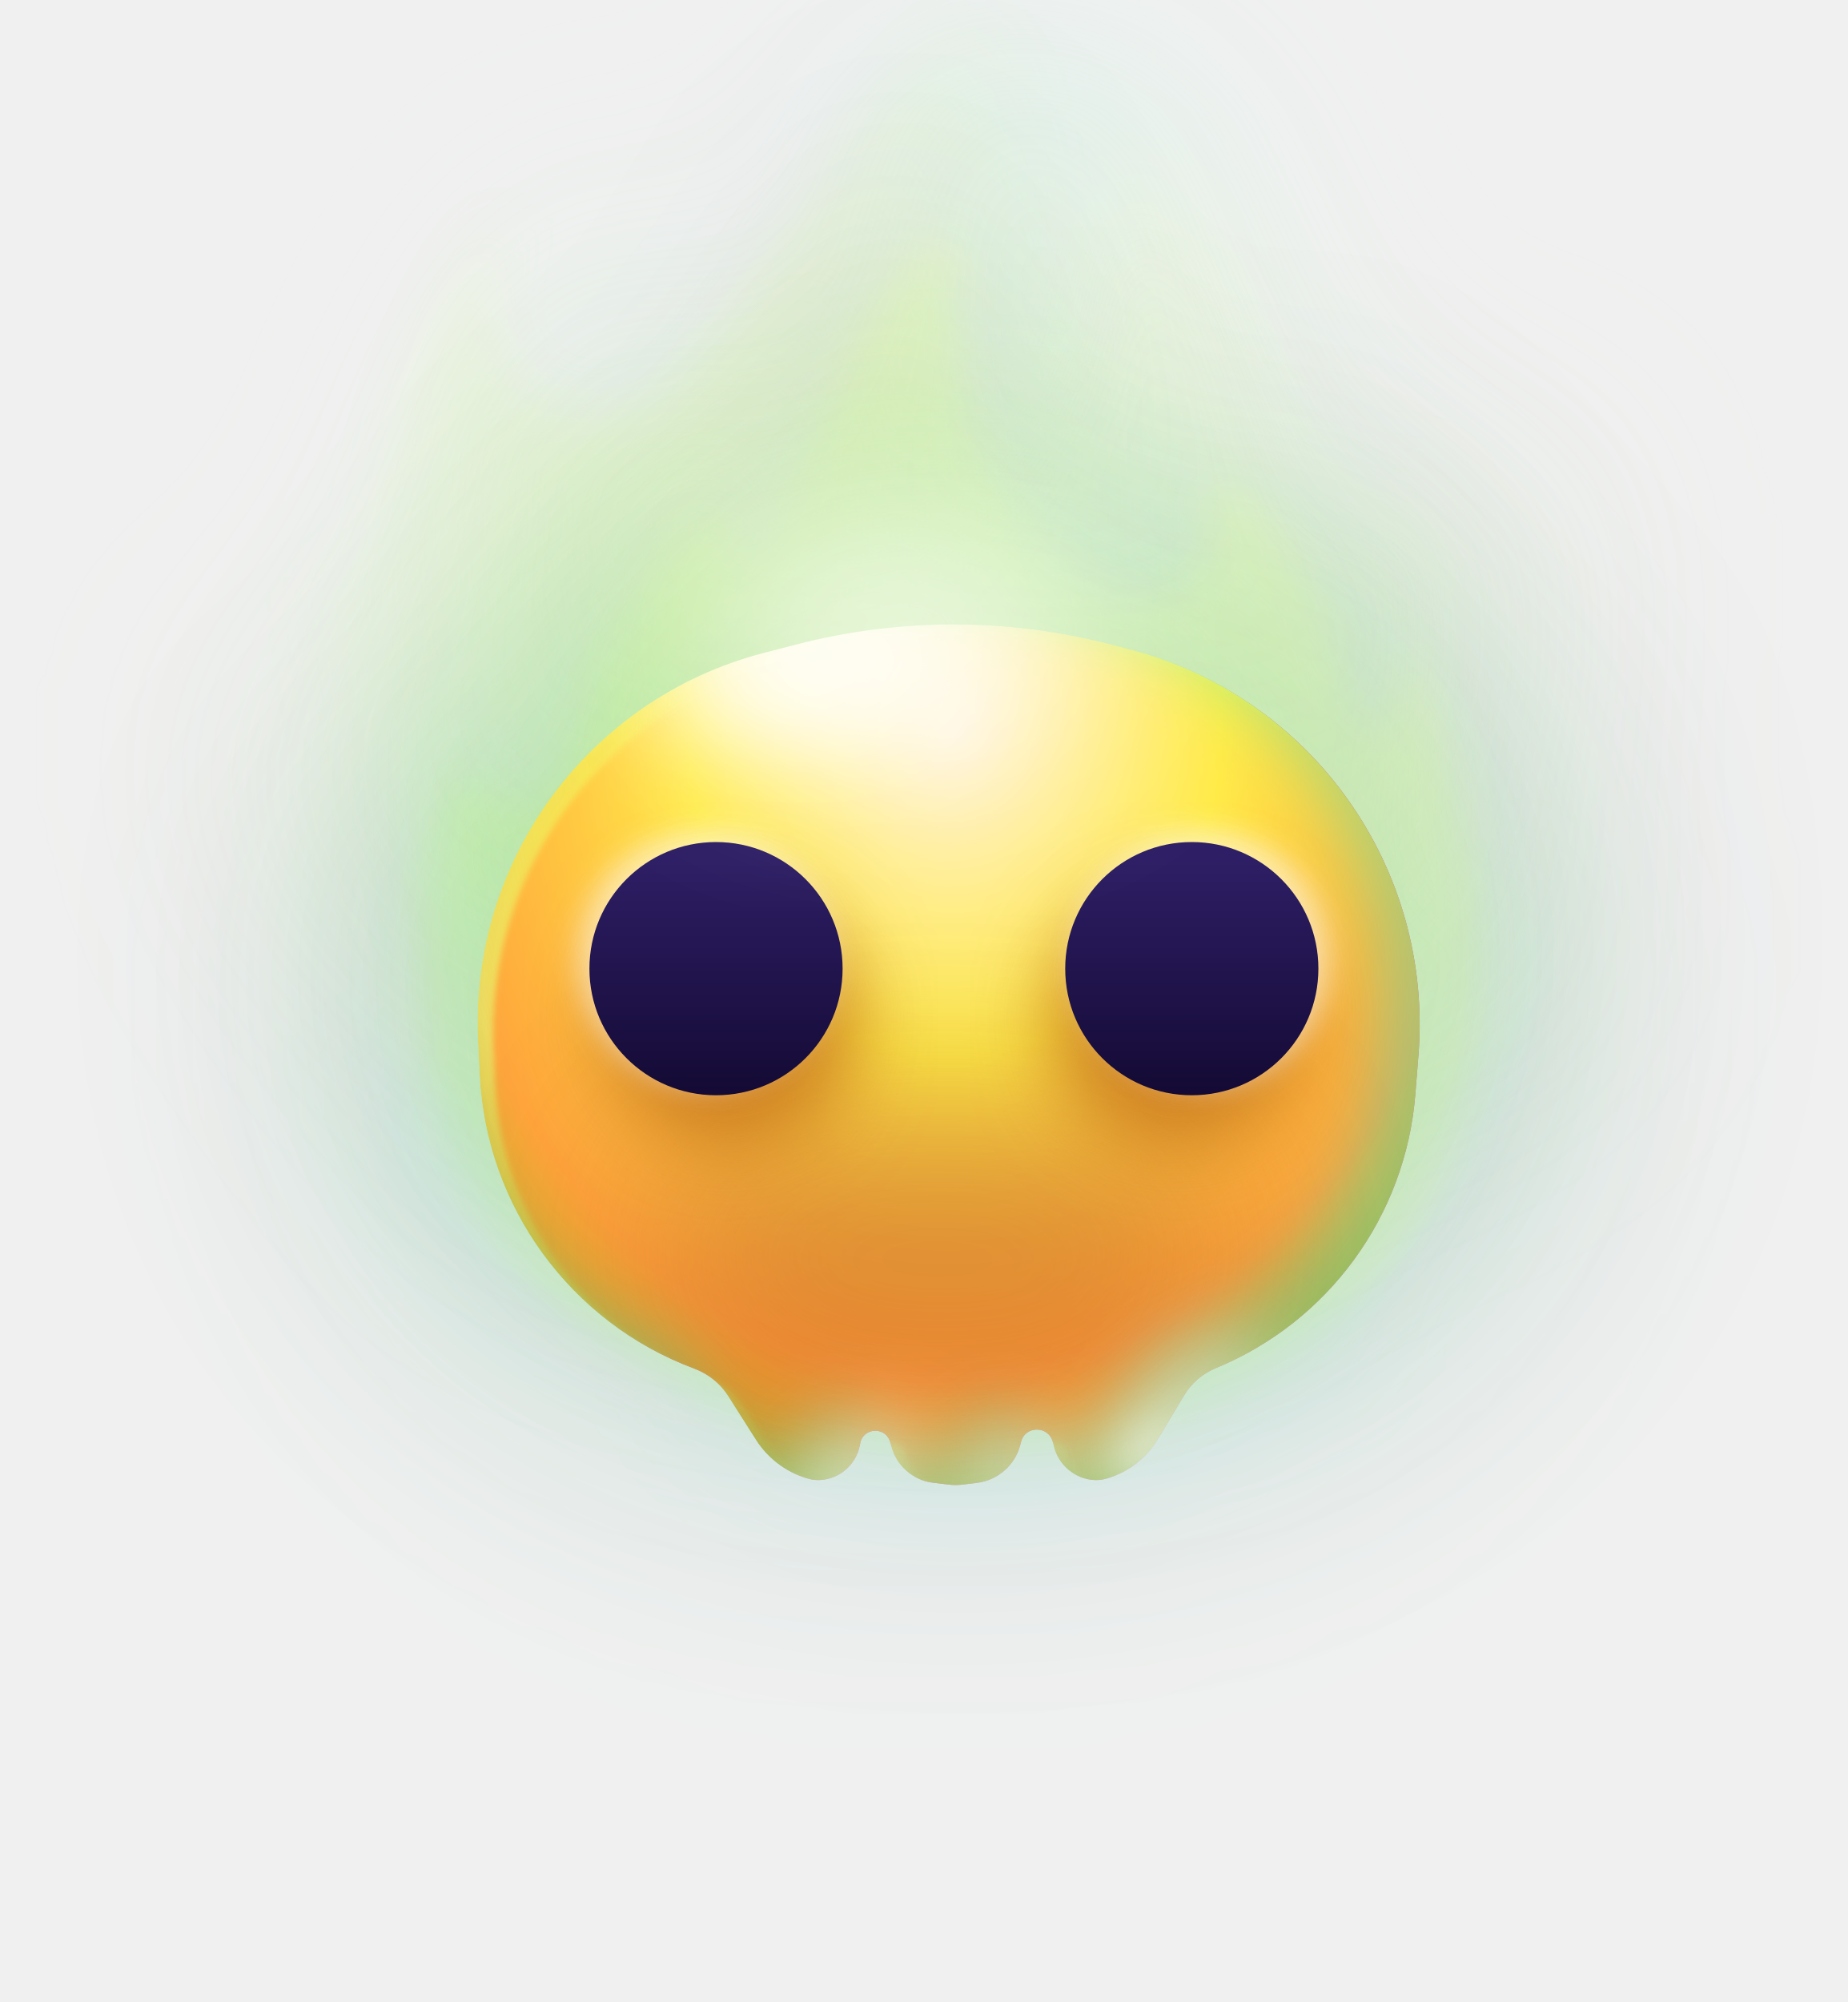
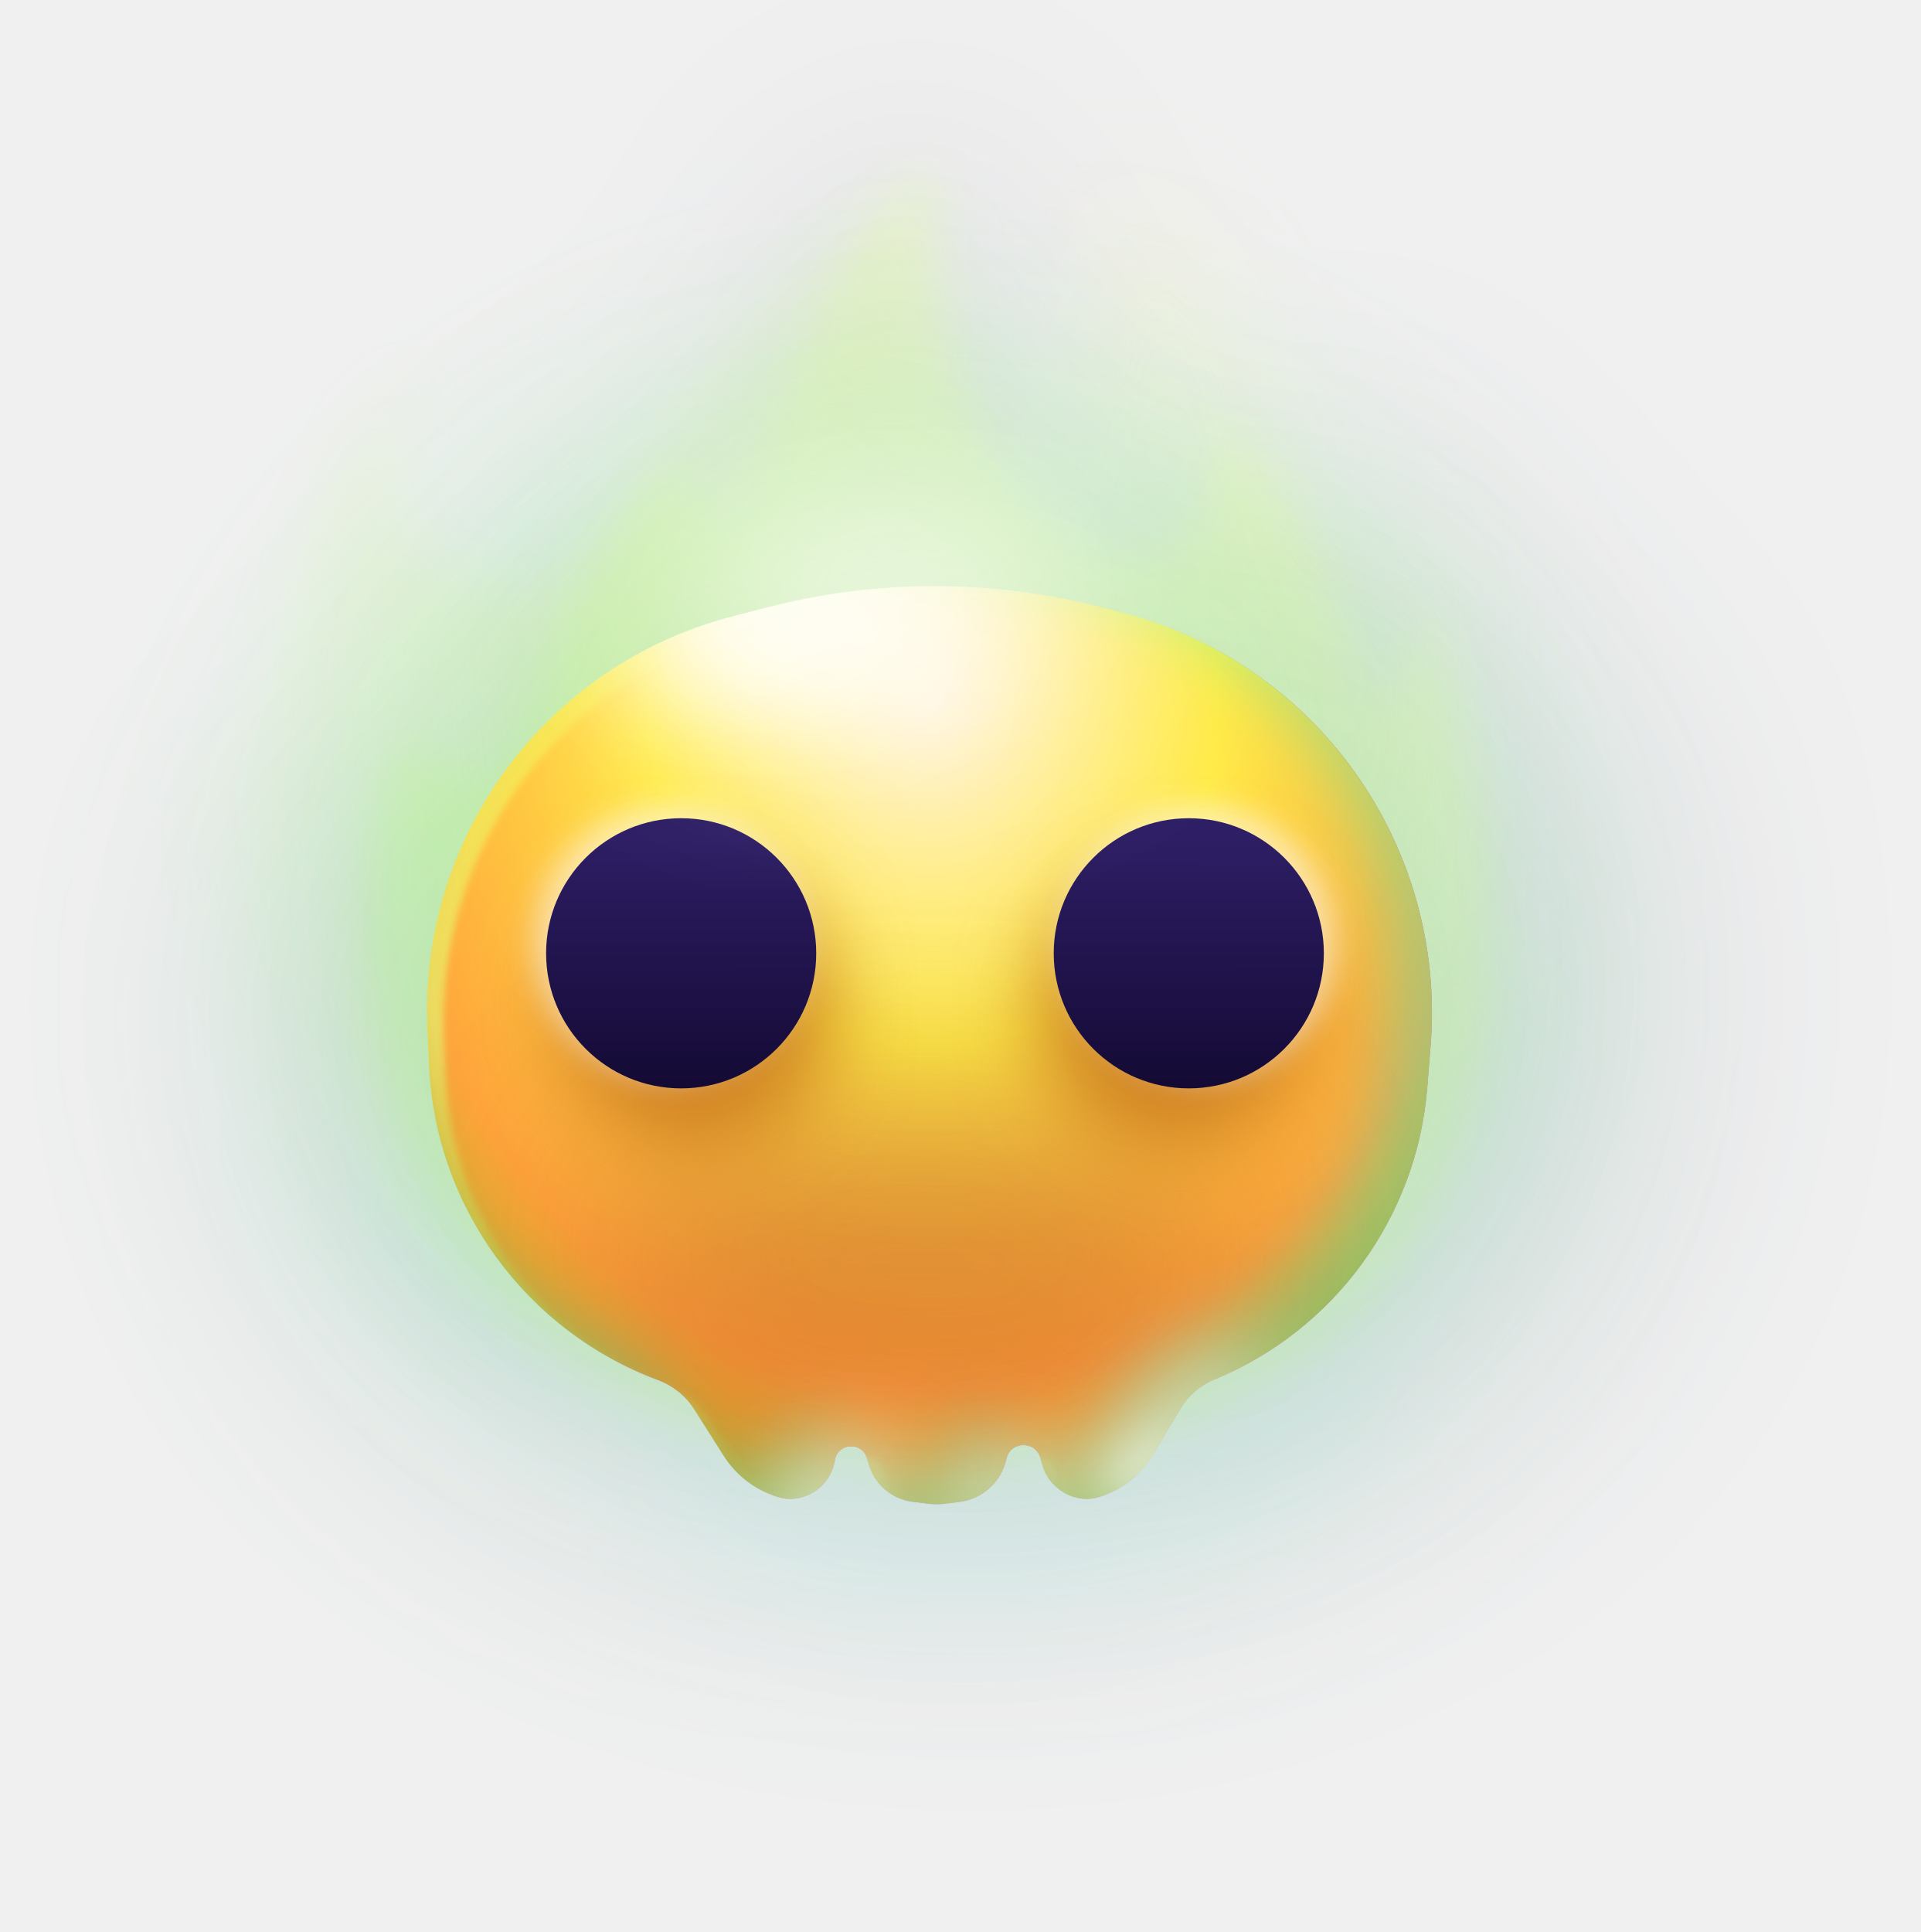
- <svg xmlns="http://www.w3.org/2000/svg" viewBox="0 0 1200 1300" fill="none">
+ <svg xmlns="http://www.w3.org/2000/svg" width="874" height="879" viewBox="0 0 874 879" fill="none">
  <g filter="url(#filter0_f_1_2)">
-     <ellipse cx="613.149" cy="685.787" rx="390.809" ry="379.688" fill="url(#paint0_linear_1_2)" />
+     <ellipse cx="420.673" cy="476.178" rx="292.135" ry="283.822" fill="url(#paint0_linear_1_2)" />
  </g>
  <g opacity="0.4" filter="url(#filter1_f_1_2)">
-     <ellipse cx="613.149" cy="685.787" rx="358.241" ry="347.915" fill="url(#paint1_linear_1_2)" />
-   </g>
-   <g opacity="0.3" filter="url(#filter2_f_1_2)">
-     <path d="M584.156 -103.773C610.369 222.298 472.553 445.107 442.766 132.142C242.993 235.802 303.292 545.083 151.645 424.541C179.308 675.567 365.754 763.901 262.434 745.068C440.427 910.974 716.104 920.839 830.695 789.011C808.457 789.011 806.274 787.666 806.274 763.901C984.055 730.608 1070.15 613.095 1068.27 532.947C1058.56 555.381 1047.93 593.622 1000.2 599.788C940.533 607.494 1055.58 341.311 979.471 286.337C830.695 439.149 830.695 45.163 584.156 -103.773Z" fill="url(#paint2_linear_1_2)" />
+     <ellipse cx="420.673" cy="476.178" rx="267.79" ry="260.071" fill="url(#paint1_linear_1_2)" />
+   </g>
+   <g filter="url(#filter2_f_1_2)">
+     <path d="M500.254 79C595.675 109.579 597.753 357.994 652.035 227.457C688.905 334.666 617.646 501.117 713.519 416.369C696.031 592.854 578.157 654.958 643.477 641.717C530.948 758.359 356.662 765.295 284.215 672.612C298.275 672.612 299.655 671.666 299.655 654.958C187.26 631.552 132.831 548.933 134.019 492.584C140.158 508.357 146.874 535.243 177.052 539.577C214.775 544.995 142.039 357.853 190.157 319.204C237.028 497.649 209.712 262.474 321.648 199.74C345.4 357.979 522.635 219.916 500.254 79Z" fill="url(#paint2_linear_1_2)" />
  </g>
  <g filter="url(#filter3_f_1_2)">
-     <path d="M712.303 105.135C839.954 146.042 842.735 478.364 915.351 303.736C964.674 447.157 869.347 669.829 997.603 556.456C974.207 792.552 816.52 875.633 903.903 857.92C753.365 1013.96 520.21 1023.24 423.294 899.249C442.102 899.249 443.948 897.984 443.948 875.633C293.59 844.32 220.777 733.796 222.366 658.414C230.578 679.515 239.563 715.481 279.934 721.28C330.398 728.528 233.095 478.176 297.466 426.472C360.168 665.19 323.626 350.581 473.37 266.657C505.145 478.344 742.244 293.647 712.303 105.135Z" fill="url(#paint3_linear_1_2)" />
-   </g>
-   <g filter="url(#filter4_f_1_2)">
-     <path d="M816.353 136.594C841.349 334.073 646.673 260.803 676.695 -39.035C556.676 49.929 491.948 200.365 431.645 258.837C395.174 294.202 280.431 265.191 333.149 136.594C208.229 264.573 276.893 441.283 167.929 341.447C111.532 1111.15 1280.06 1164.43 965.798 277.327C912.527 487.543 943.573 210.497 816.353 136.594Z" fill="url(#paint4_radial_1_2)" />
-   </g>
-   <g opacity="0.1" filter="url(#filter5_f_1_2)">
-     <path d="M622.781 85.277C506.74 117.018 491.183 424.25 425.172 288.749C291.507 401.516 336.445 562.431 219.854 474.461C-18.172 1130.51 1323.12 1165.65 986.861 383.984C929.861 569.214 963.08 325.098 826.955 259.978C853.701 433.985 590.658 349.477 622.781 85.277Z" fill="url(#paint5_linear_1_2)" />
-   </g>
-   <g filter="url(#filter6_f_1_2)">
-     <path d="M621.49 152.397C527.582 180.741 514.993 455.08 461.573 334.086C353.404 434.78 389.771 578.467 295.418 499.915C102.794 1085.73 1188.24 1117.11 916.123 419.125C869.996 584.524 896.879 366.543 786.719 308.395C808.363 463.773 595.494 388.312 621.49 152.397Z" fill="url(#paint6_linear_1_2)" />
-   </g>
-   <mask id="mask0_1_2" style="mask-type:alpha" maskUnits="userSpaceOnUse" x="310" y="405" width="613" height="560">
-     <path d="M722.29 418.597C654.885 401.081 584.122 401.081 516.716 418.597L495.754 424.045C382.245 453.542 304.927 558.533 310.441 675.683L311.481 697.769C315.522 783.612 370.412 858.755 450.959 888.713C459.965 892.063 467.628 898.269 472.775 906.384L490.893 934.948C498.448 946.86 510.025 955.668 523.52 959.773L524.554 960.088C527.062 960.85 529.681 961.182 532.299 961.068C545.088 960.512 555.842 951.292 558.344 938.738L558.674 937.085C560.752 926.661 575.516 926.277 578.132 936.579L578.772 939.1C581.991 951.773 592.661 961.17 605.639 962.763L615.834 964.014C618.983 964.4 622.168 964.4 625.317 964.014L634.477 962.89C648.079 961.221 659.262 951.372 662.636 938.089L663.09 936.299C665.833 925.501 681.23 925.663 683.745 936.517L684.317 938.986C687.211 951.477 698.079 960.507 710.889 961.063C713.579 961.18 716.269 960.84 718.846 960.056L719.623 959.819C733.183 955.695 744.723 946.674 751.999 934.511L768.955 906.17C773.73 898.189 780.957 891.964 789.558 888.424C862.769 858.294 912.858 789.605 919.165 710.688L921.194 685.303C930.93 563.479 851.791 452.251 733.508 421.513L722.29 418.597Z" fill="#FFF0D3" />
+     <path d="M550.188 166.285C568.872 313.904 423.349 259.134 445.791 35C356.075 101.502 307.69 213.955 262.613 257.664C235.35 284.099 149.578 262.414 188.986 166.285C95.606 261.951 146.933 394.045 65.481 319.416C23.324 894.779 896.812 934.611 661.899 271.485C622.079 428.625 645.286 221.529 550.188 166.285Z" fill="url(#paint3_radial_1_2)" />
+   </g>
+   <g opacity="0.1" filter="url(#filter4_f_1_2)">
+     <path d="M441.492 56C354.75 79.727 343.121 309.387 293.776 208.098C193.86 292.394 227.452 412.679 140.299 346.92C-37.629 837.329 965.004 863.595 713.647 279.288C671.039 417.75 695.87 235.27 594.115 186.592C614.108 316.665 417.48 253.493 441.492 56Z" fill="url(#paint4_linear_1_2)" />
+   </g>
+   <g filter="url(#filter5_f_1_2)">
+     <path d="M426.908 77.462C356.711 98.649 347.3 303.721 307.368 213.276C226.51 288.547 253.694 395.955 183.165 337.236C39.176 775.141 850.563 798.595 647.151 276.844C612.67 400.483 632.765 237.538 550.419 194.072C566.598 310.219 407.475 253.811 426.908 77.462Z" fill="url(#paint5_linear_1_2)" />
+   </g>
+   <mask id="mask0_1_2" style="mask-type:alpha" maskUnits="userSpaceOnUse" x="194" y="266" width="458" height="419">
+     <path d="M502.258 276.45C451.871 263.356 398.975 263.356 348.589 276.45L332.919 280.522C248.069 302.572 190.273 381.054 194.395 468.625L195.172 485.134C198.193 549.303 239.224 605.474 299.434 627.868C306.166 630.372 311.894 635.011 315.742 641.077L329.285 662.429C334.933 671.333 343.586 677.917 353.674 680.986L354.447 681.221C356.322 681.791 358.279 682.039 360.237 681.954C369.796 681.539 377.835 674.647 379.706 665.262L379.952 664.026C381.505 656.235 392.542 655.948 394.498 663.648L394.976 665.533C397.382 675.006 405.358 682.031 415.06 683.221L422.68 684.156C425.034 684.445 427.415 684.445 429.769 684.156L436.616 683.316C446.784 682.068 455.143 674.706 457.665 664.777L458.005 663.439C460.055 655.367 471.565 655.488 473.444 663.602L473.872 665.448C476.036 674.785 484.159 681.535 493.735 681.951C495.746 682.038 497.757 681.783 499.683 681.198L500.264 681.021C510.4 677.937 519.027 671.194 524.466 662.103L537.14 640.917C540.71 634.951 546.112 630.298 552.542 627.652C607.268 605.13 644.71 553.783 649.425 494.792L650.941 475.816C658.219 384.751 599.062 301.606 510.643 278.629L502.258 276.45Z" fill="#FFF0D3" />
  </mask>
  <g mask="url(#mask0_1_2)">
-     <g filter="url(#filter7_di_1_2)">
-       <path d="M722.29 418.597C654.885 401.081 584.122 401.081 516.716 418.597L495.754 424.045C382.245 453.542 304.927 558.533 310.441 675.683L311.481 697.769C315.522 783.612 370.412 858.755 450.959 888.713C459.965 892.063 467.628 898.269 472.775 906.384L490.893 934.948C498.448 946.86 510.025 955.668 523.52 959.773L524.554 960.088C527.062 960.85 529.681 961.182 532.299 961.068C545.088 960.512 555.842 951.292 558.344 938.738L558.674 937.085C560.752 926.661 575.516 926.277 578.132 936.579L578.772 939.1C581.991 951.773 592.661 961.17 605.639 962.763L615.834 964.014C618.983 964.4 622.168 964.4 625.317 964.014L634.477 962.89C648.079 961.221 659.262 951.372 662.636 938.089L663.09 936.299C665.833 925.501 681.23 925.663 683.745 936.517L684.317 938.986C687.211 951.477 698.079 960.507 710.889 961.063C713.579 961.18 716.269 960.84 718.846 960.056L719.623 959.819C733.183 955.695 744.723 946.674 751.999 934.511L768.955 906.17C773.73 898.189 780.957 891.964 789.558 888.424C862.769 858.294 912.858 789.605 919.165 710.688L921.194 685.303C930.93 563.479 851.791 452.251 733.508 421.513L722.29 418.597Z" fill="url(#paint7_radial_1_2)" />
+     <g filter="url(#filter6_di_1_2)">
+       <path d="M502.258 276.45C451.871 263.356 398.975 263.356 348.589 276.45L332.919 280.522C248.069 302.572 190.273 381.054 194.395 468.625L195.172 485.134C198.193 549.303 239.224 605.474 299.434 627.868C306.166 630.372 311.894 635.011 315.742 641.077L329.285 662.429C334.933 671.333 343.586 677.917 353.674 680.986L354.447 681.221C356.322 681.791 358.279 682.039 360.237 681.954C369.796 681.539 377.835 674.647 379.706 665.262L379.952 664.026C381.505 656.235 392.542 655.948 394.498 663.648L394.976 665.533C397.382 675.006 405.358 682.031 415.06 683.221L422.68 684.156C425.034 684.445 427.415 684.445 429.769 684.156L436.616 683.316C446.784 682.068 455.143 674.706 457.665 664.777L458.005 663.439C460.055 655.367 471.565 655.488 473.444 663.602L473.872 665.448C476.036 674.785 484.159 681.535 493.735 681.951C495.746 682.038 497.757 681.783 499.683 681.198L500.264 681.021C510.4 677.937 519.027 671.194 524.466 662.103L537.14 640.917C540.71 634.951 546.112 630.298 552.542 627.652C607.268 605.13 644.71 553.783 649.425 494.792L650.941 475.816C658.219 384.751 599.062 301.606 510.643 278.629L502.258 276.45Z" fill="url(#paint6_radial_1_2)" />
+     </g>
+     <g filter="url(#filter7_f_1_2)">
+       <ellipse cx="354.171" cy="283.797" rx="80.753" ry="31.47" fill="white" />
    </g>
    <g filter="url(#filter8_f_1_2)">
-       <ellipse cx="524.184" cy="428.426" rx="108.028" ry="42.099" fill="white" />
-     </g>
-     <g filter="url(#filter9_f_1_2)">
-       <ellipse cx="524.184" cy="428.426" rx="69.106" ry="27.007" fill="white" />
-     </g>
-     <g opacity="0.4" filter="url(#filter10_f_1_2)">
-       <path d="M416.75 811.142C413.736 770.735 442.652 734.945 482.79 729.402L580.391 715.921C599.227 713.32 618.332 713.32 637.168 715.921L734.383 729.348C774.693 734.916 803.676 770.94 800.483 811.508C795.374 876.408 741.218 926.468 676.117 926.468H540.997C475.781 926.468 421.6 876.177 416.75 811.142Z" fill="url(#paint8_linear_1_2)" />
+       <ellipse cx="354.171" cy="283.797" rx="51.658" ry="20.188" fill="white" />
+     </g>
+     <g opacity="0.4" filter="url(#filter9_f_1_2)">
+       <path d="M273.862 569.882C271.61 539.677 293.224 512.924 323.228 508.78L396.187 498.704C410.267 496.759 424.547 496.759 438.628 498.704L511.297 508.74C541.43 512.902 563.095 539.831 560.708 570.156C556.889 618.67 516.407 656.09 467.743 656.09H366.739C317.989 656.09 277.488 618.497 273.862 569.882Z" fill="url(#paint7_linear_1_2)" />
+     </g>
+     <g filter="url(#filter10_dd_1_2)">
+       <circle cx="309.935" cy="433.723" r="61.455" fill="url(#paint8_linear_1_2)" />
    </g>
    <g filter="url(#filter11_dd_1_2)">
-       <circle cx="465.006" cy="628.993" r="82.213" fill="url(#paint9_linear_1_2)" />
-     </g>
-     <g filter="url(#filter12_dd_1_2)">
-       <circle cx="773.999" cy="628.993" r="82.213" fill="url(#paint10_linear_1_2)" />
+       <circle cx="540.911" cy="433.724" r="61.455" fill="url(#paint9_linear_1_2)" />
+     </g>
+     <g filter="url(#filter12_f_1_2)">
+       <ellipse rx="55.148" ry="12.597" transform="matrix(0.771824 -0.635836 0.664722 0.747091 531.582 653.234)" fill="white" />
    </g>
    <g filter="url(#filter13_f_1_2)">
-       <ellipse rx="73.775" ry="16.852" transform="matrix(0.771824 -0.635836 0.664722 0.747091 761.518 922.647)" fill="white" />
+       <ellipse rx="18.814" ry="6.674" transform="matrix(0.771824 -0.635836 0.664722 0.747091 520.617 669.521)" fill="white" />
    </g>
    <g filter="url(#filter14_f_1_2)">
-       <ellipse rx="25.169" ry="8.928" transform="matrix(0.771824 -0.635836 0.664722 0.747091 746.851 944.436)" fill="white" />
+       <ellipse cx="452.958" cy="680.904" rx="27.677" ry="14.194" transform="rotate(-40.5683 452.958 680.904)" fill="white" />
    </g>
    <g filter="url(#filter15_f_1_2)">
-       <ellipse cx="656.338" cy="959.663" rx="37.025" ry="18.988" transform="rotate(-40.5683 656.338 959.663)" fill="white" />
-     </g>
-     <g filter="url(#filter16_f_1_2)">
-       <ellipse cx="553.127" cy="964.38" rx="53.214" ry="18.988" transform="rotate(-40.5683 553.127 964.38)" fill="white" />
-     </g>
-   </g>
-   <g filter="url(#filter17_f_1_2)">
-     <ellipse cx="587.731" cy="410.156" rx="129.475" ry="72.284" fill="url(#paint11_linear_1_2)" />
+       <ellipse cx="375.806" cy="684.43" rx="39.778" ry="14.194" transform="rotate(-40.5683 375.806 684.43)" fill="white" />
+     </g>
+   </g>
+   <g filter="url(#filter16_f_1_2)">
+     <ellipse cx="401.673" cy="270.14" rx="96.784" ry="54.033" fill="url(#paint10_linear_1_2)" />
  </g>
  <defs>
-     <filter id="filter0_f_1_2" x="63.475" y="147.234" width="1099.35" height="1077.11" filterUnits="userSpaceOnUse" color-interpolation-filters="sRGB">
-       <feFlood flood-opacity="0" result="BackgroundImageFix" />
-       <feBlend mode="normal" in="SourceGraphic" in2="BackgroundImageFix" result="shape" />
-       <feGaussianBlur stdDeviation="79.433" result="effect1_foregroundBlur_1_2" />
-     </filter>
-     <filter id="filter1_f_1_2" x="96.043" y="179.007" width="1034.21" height="1013.56" filterUnits="userSpaceOnUse" color-interpolation-filters="sRGB">
-       <feFlood flood-opacity="0" result="BackgroundImageFix" />
-       <feBlend mode="normal" in="SourceGraphic" in2="BackgroundImageFix" result="shape" />
-       <feGaussianBlur stdDeviation="79.433" result="effect1_foregroundBlur_1_2" />
-     </filter>
-     <filter id="filter2_f_1_2" x="0.724" y="-254.695" width="1218.5" height="1285.22" filterUnits="userSpaceOnUse" color-interpolation-filters="sRGB">
-       <feFlood flood-opacity="0" result="BackgroundImageFix" />
-       <feBlend mode="normal" in="SourceGraphic" in2="BackgroundImageFix" result="shape" />
-       <feGaussianBlur stdDeviation="75.461" result="effect1_foregroundBlur_1_2" />
-     </filter>
-     <filter id="filter3_f_1_2" x="158.794" y="41.589" width="902.355" height="1006.41" filterUnits="userSpaceOnUse" color-interpolation-filters="sRGB">
-       <feFlood flood-opacity="0" result="BackgroundImageFix" />
-       <feBlend mode="normal" in="SourceGraphic" in2="BackgroundImageFix" result="shape" />
-       <feGaussianBlur stdDeviation="31.773" result="effect1_foregroundBlur_1_2" />
-     </filter>
-     <filter id="filter4_f_1_2" x="130.614" y="-74.369" width="924.277" height="1040.4" filterUnits="userSpaceOnUse" color-interpolation-filters="sRGB">
-       <feFlood flood-opacity="0" result="BackgroundImageFix" />
-       <feBlend mode="normal" in="SourceGraphic" in2="BackgroundImageFix" result="shape" />
-       <feGaussianBlur stdDeviation="17.667" result="effect1_foregroundBlur_1_2" />
-     </filter>
-     <filter id="filter5_f_1_2" x="32.496" y="-73.589" width="1167.66" height="1201.02" filterUnits="userSpaceOnUse" color-interpolation-filters="sRGB">
-       <feFlood flood-opacity="0" result="BackgroundImageFix" />
-       <feBlend mode="normal" in="SourceGraphic" in2="BackgroundImageFix" result="shape" />
-       <feGaussianBlur stdDeviation="79.433" result="effect1_foregroundBlur_1_2" />
-     </filter>
-     <filter id="filter6_f_1_2" x="244.559" y="124.596" width="743.413" height="844.328" filterUnits="userSpaceOnUse" color-interpolation-filters="sRGB">
-       <feFlood flood-opacity="0" result="BackgroundImageFix" />
-       <feBlend mode="normal" in="SourceGraphic" in2="BackgroundImageFix" result="shape" />
-       <feGaussianBlur stdDeviation="13.901" result="effect1_foregroundBlur_1_2" />
-     </filter>
-     <filter id="filter7_di_1_2" x="283.951" y="385.326" width="652.349" height="590.098" filterUnits="userSpaceOnUse" color-interpolation-filters="sRGB">
-       <feFlood flood-opacity="0" result="BackgroundImageFix" />
-       <feColorMatrix in="SourceAlpha" type="matrix" values="0 0 0 0 0 0 0 0 0 0 0 0 0 0 0 0 0 0 127 0" result="hardAlpha" />
-       <feOffset dx="10.326" dy="7.149" />
-       <feGaussianBlur stdDeviation="1.986" />
+     <filter id="filter0_f_1_2" x="9.784" y="73.602" width="821.777" height="805.152" filterUnits="userSpaceOnUse" color-interpolation-filters="sRGB">
+       <feFlood flood-opacity="0" result="BackgroundImageFix" />
+       <feBlend mode="normal" in="SourceGraphic" in2="BackgroundImageFix" result="shape" />
+       <feGaussianBlur stdDeviation="59.377" result="effect1_foregroundBlur_1_2" />
+     </filter>
+     <filter id="filter1_f_1_2" x="34.129" y="97.353" width="773.088" height="757.65" filterUnits="userSpaceOnUse" color-interpolation-filters="sRGB">
+       <feFlood flood-opacity="0" result="BackgroundImageFix" />
+       <feBlend mode="normal" in="SourceGraphic" in2="BackgroundImageFix" result="shape" />
+       <feGaussianBlur stdDeviation="59.377" result="effect1_foregroundBlur_1_2" />
+     </filter>
+     <filter id="filter2_f_1_2" x="86.498" y="31.498" width="674.523" height="752.306" filterUnits="userSpaceOnUse" color-interpolation-filters="sRGB">
+       <feFlood flood-opacity="0" result="BackgroundImageFix" />
+       <feBlend mode="normal" in="SourceGraphic" in2="BackgroundImageFix" result="shape" />
+       <feGaussianBlur stdDeviation="23.751" result="effect1_foregroundBlur_1_2" />
+     </filter>
+     <filter id="filter3_f_1_2" x="37.588" y="8.588" width="690.91" height="777.713" filterUnits="userSpaceOnUse" color-interpolation-filters="sRGB">
+       <feFlood flood-opacity="0" result="BackgroundImageFix" />
+       <feBlend mode="normal" in="SourceGraphic" in2="BackgroundImageFix" result="shape" />
+       <feGaussianBlur stdDeviation="13.206" result="effect1_foregroundBlur_1_2" />
+     </filter>
+     <filter id="filter4_f_1_2" x="0.246" y="-62.754" width="872.842" height="897.78" filterUnits="userSpaceOnUse" color-interpolation-filters="sRGB">
+       <feFlood flood-opacity="0" result="BackgroundImageFix" />
+       <feBlend mode="normal" in="SourceGraphic" in2="BackgroundImageFix" result="shape" />
+       <feGaussianBlur stdDeviation="59.377" result="effect1_foregroundBlur_1_2" />
+     </filter>
+     <filter id="filter5_f_1_2" x="145.147" y="56.68" width="555.712" height="631.147" filterUnits="userSpaceOnUse" color-interpolation-filters="sRGB">
+       <feFlood flood-opacity="0" result="BackgroundImageFix" />
+       <feBlend mode="normal" in="SourceGraphic" in2="BackgroundImageFix" result="shape" />
+       <feGaussianBlur stdDeviation="10.391" result="effect1_foregroundBlur_1_2" />
+     </filter>
+     <filter id="filter6_di_1_2" x="174.593" y="251.579" width="487.64" height="441.107" filterUnits="userSpaceOnUse" color-interpolation-filters="sRGB">
+       <feFlood flood-opacity="0" result="BackgroundImageFix" />
+       <feColorMatrix in="SourceAlpha" type="matrix" values="0 0 0 0 0 0 0 0 0 0 0 0 0 0 0 0 0 0 127 0" result="hardAlpha" />
+       <feOffset dx="7.719" dy="5.344" />
+       <feGaussianBlur stdDeviation="1.484" />
      <feColorMatrix type="matrix" values="0 0 0 0 1 0 0 0 0 0 0 0 0 0 0.12 0 0 0 1 0" />
      <feBlend mode="normal" in2="BackgroundImageFix" result="effect1_dropShadow_1_2" />
      <feBlend mode="normal" in="SourceGraphic" in2="effect1_dropShadow_1_2" result="shape" />
      <feColorMatrix in="SourceAlpha" type="matrix" values="0 0 0 0 0 0 0 0 0 0 0 0 0 0 0 0 0 0 127 0" result="hardAlpha" />
-       <feOffset dx="-26.213" dy="-20.134" />
-       <feGaussianBlur stdDeviation="20.134" />
+       <feOffset dx="-19.594" dy="-15.051" />
+       <feGaussianBlur stdDeviation="15.051" />
      <feComposite in2="hardAlpha" operator="arithmetic" k2="-1" k3="1" />
      <feColorMatrix type="matrix" values="0 0 0 0 0 0 0 0 0 1 0 0 0 0 0.94 0 0 0 0.31 0" />
      <feBlend mode="normal" in2="shape" result="effect2_innerShadow_1_2" />
    </filter>
-     <filter id="filter8_f_1_2" x="336.723" y="306.894" width="374.922" height="243.064" filterUnits="userSpaceOnUse" color-interpolation-filters="sRGB">
-       <feFlood flood-opacity="0" result="BackgroundImageFix" />
-       <feBlend mode="normal" in="SourceGraphic" in2="BackgroundImageFix" result="shape" />
-       <feGaussianBlur stdDeviation="39.716" result="effect1_foregroundBlur_1_2" />
-     </filter>
-     <filter id="filter9_f_1_2" x="375.645" y="321.986" width="297.078" height="212.879" filterUnits="userSpaceOnUse" color-interpolation-filters="sRGB">
-       <feFlood flood-opacity="0" result="BackgroundImageFix" />
-       <feBlend mode="normal" in="SourceGraphic" in2="BackgroundImageFix" result="shape" />
-       <feGaussianBlur stdDeviation="39.716" result="effect1_foregroundBlur_1_2" />
-     </filter>
-     <filter id="filter10_f_1_2" x="297.385" y="594.821" width="622.487" height="450.796" filterUnits="userSpaceOnUse" color-interpolation-filters="sRGB">
-       <feFlood flood-opacity="0" result="BackgroundImageFix" />
-       <feBlend mode="normal" in="SourceGraphic" in2="BackgroundImageFix" result="shape" />
-       <feGaussianBlur stdDeviation="59.575" result="effect1_foregroundBlur_1_2" />
-     </filter>
-     <filter id="filter11_dd_1_2" x="339.457" y="521.288" width="268.944" height="274.043" filterUnits="userSpaceOnUse" color-interpolation-filters="sRGB">
-       <feFlood flood-opacity="0" result="BackgroundImageFix" />
-       <feColorMatrix in="SourceAlpha" type="matrix" values="0 0 0 0 0 0 0 0 0 0 0 0 0 0 0 0 0 0 127 0" result="hardAlpha" />
-       <feOffset dx="8.922" dy="31.865" />
-       <feGaussianBlur stdDeviation="26.13" />
+     <filter id="filter7_f_1_2" x="214.041" y="192.95" width="280.259" height="181.694" filterUnits="userSpaceOnUse" color-interpolation-filters="sRGB">
+       <feFlood flood-opacity="0" result="BackgroundImageFix" />
+       <feBlend mode="normal" in="SourceGraphic" in2="BackgroundImageFix" result="shape" />
+       <feGaussianBlur stdDeviation="29.689" result="effect1_foregroundBlur_1_2" />
+     </filter>
+     <filter id="filter8_f_1_2" x="243.136" y="204.232" width="222.07" height="159.13" filterUnits="userSpaceOnUse" color-interpolation-filters="sRGB">
+       <feFlood flood-opacity="0" result="BackgroundImageFix" />
+       <feBlend mode="normal" in="SourceGraphic" in2="BackgroundImageFix" result="shape" />
+       <feGaussianBlur stdDeviation="29.689" result="effect1_foregroundBlur_1_2" />
+     </filter>
+     <filter id="filter9_f_1_2" x="184.636" y="408.18" width="465.317" height="336.976" filterUnits="userSpaceOnUse" color-interpolation-filters="sRGB">
+       <feFlood flood-opacity="0" result="BackgroundImageFix" />
+       <feBlend mode="normal" in="SourceGraphic" in2="BackgroundImageFix" result="shape" />
+       <feGaussianBlur stdDeviation="44.533" result="effect1_foregroundBlur_1_2" />
+     </filter>
+     <filter id="filter10_dd_1_2" x="216.084" y="353.212" width="201.039" height="204.851" filterUnits="userSpaceOnUse" color-interpolation-filters="sRGB">
+       <feFlood flood-opacity="0" result="BackgroundImageFix" />
+       <feColorMatrix in="SourceAlpha" type="matrix" values="0 0 0 0 0 0 0 0 0 0 0 0 0 0 0 0 0 0 127 0" result="hardAlpha" />
+       <feOffset dx="6.67" dy="23.82" />
+       <feGaussianBlur stdDeviation="19.532" />
      <feColorMatrix type="matrix" values="0 0 0 0 0.758 0 0 0 0 0.408 0 0 0 0 0.085 0 0 0 0.77 0" />
      <feBlend mode="normal" in2="BackgroundImageFix" result="effect1_dropShadow_1_2" />
      <feColorMatrix in="SourceAlpha" type="matrix" values="0 0 0 0 0 0 0 0 0 0 0 0 0 0 0 0 0 0 127 0" result="hardAlpha" />
-       <feOffset dx="-6.373" dy="-6.373" />
-       <feGaussianBlur stdDeviation="9.56" />
+       <feOffset dx="-4.764" dy="-4.764" />
+       <feGaussianBlur stdDeviation="7.146" />
      <feColorMatrix type="matrix" values="0 0 0 0 1 0 0 0 0 1 0 0 0 0 1 0 0 0 0.59 0" />
      <feBlend mode="normal" in2="effect1_dropShadow_1_2" result="effect2_dropShadow_1_2" />
      <feBlend mode="normal" in="SourceGraphic" in2="effect2_dropShadow_1_2" result="shape" />
    </filter>
-     <filter id="filter12_dd_1_2" x="630.605" y="521.288" width="268.944" height="274.043" filterUnits="userSpaceOnUse" color-interpolation-filters="sRGB">
-       <feFlood flood-opacity="0" result="BackgroundImageFix" />
-       <feColorMatrix in="SourceAlpha" type="matrix" values="0 0 0 0 0 0 0 0 0 0 0 0 0 0 0 0 0 0 127 0" result="hardAlpha" />
-       <feOffset dx="-8.922" dy="31.865" />
-       <feGaussianBlur stdDeviation="26.13" />
+     <filter id="filter11_dd_1_2" x="433.722" y="353.212" width="201.039" height="204.851" filterUnits="userSpaceOnUse" color-interpolation-filters="sRGB">
+       <feFlood flood-opacity="0" result="BackgroundImageFix" />
+       <feColorMatrix in="SourceAlpha" type="matrix" values="0 0 0 0 0 0 0 0 0 0 0 0 0 0 0 0 0 0 127 0" result="hardAlpha" />
+       <feOffset dx="-6.67" dy="23.82" />
+       <feGaussianBlur stdDeviation="19.532" />
      <feColorMatrix type="matrix" values="0 0 0 0 0.758 0 0 0 0 0.408 0 0 0 0 0.085 0 0 0 0.77 0" />
      <feBlend mode="normal" in2="BackgroundImageFix" result="effect1_dropShadow_1_2" />
      <feColorMatrix in="SourceAlpha" type="matrix" values="0 0 0 0 0 0 0 0 0 0 0 0 0 0 0 0 0 0 127 0" result="hardAlpha" />
-       <feOffset dx="6.373" dy="-6.373" />
-       <feGaussianBlur stdDeviation="9.56" />
+       <feOffset dx="4.764" dy="-4.764" />
+       <feGaussianBlur stdDeviation="7.146" />
      <feColorMatrix type="matrix" values="0 0 0 0 1 0 0 0 0 1 0 0 0 0 1 0 0 0 0.59 0" />
      <feBlend mode="normal" in2="effect1_dropShadow_1_2" result="effect2_dropShadow_1_2" />
      <feBlend mode="normal" in="SourceGraphic" in2="effect2_dropShadow_1_2" result="shape" />
    </filter>
-     <filter id="filter13_f_1_2" x="647.872" y="818.463" width="227.293" height="208.368" filterUnits="userSpaceOnUse" color-interpolation-filters="sRGB">
-       <feFlood flood-opacity="0" result="BackgroundImageFix" />
-       <feBlend mode="normal" in="SourceGraphic" in2="BackgroundImageFix" result="shape" />
-       <feGaussianBlur stdDeviation="27.801" result="effect1_foregroundBlur_1_2" />
-     </filter>
-     <filter id="filter14_f_1_2" x="694.759" y="895.32" width="104.182" height="98.231" filterUnits="userSpaceOnUse" color-interpolation-filters="sRGB">
-       <feFlood flood-opacity="0" result="BackgroundImageFix" />
-       <feBlend mode="normal" in="SourceGraphic" in2="BackgroundImageFix" result="shape" />
-       <feGaussianBlur stdDeviation="15.886" result="effect1_foregroundBlur_1_2" />
-     </filter>
-     <filter id="filter15_f_1_2" x="570.01" y="875.987" width="172.655" height="167.352" filterUnits="userSpaceOnUse" color-interpolation-filters="sRGB">
-       <feFlood flood-opacity="0" result="BackgroundImageFix" />
-       <feBlend mode="normal" in="SourceGraphic" in2="BackgroundImageFix" result="shape" />
-       <feGaussianBlur stdDeviation="27.801" result="effect1_foregroundBlur_1_2" />
-     </filter>
-     <filter id="filter16_f_1_2" x="455.246" y="871.273" width="195.763" height="186.212" filterUnits="userSpaceOnUse" color-interpolation-filters="sRGB">
-       <feFlood flood-opacity="0" result="BackgroundImageFix" />
-       <feBlend mode="normal" in="SourceGraphic" in2="BackgroundImageFix" result="shape" />
-       <feGaussianBlur stdDeviation="27.801" result="effect1_foregroundBlur_1_2" />
-     </filter>
-     <filter id="filter17_f_1_2" x="352.549" y="232.166" width="470.363" height="355.98" filterUnits="userSpaceOnUse" color-interpolation-filters="sRGB">
-       <feFlood flood-opacity="0" result="BackgroundImageFix" />
-       <feBlend mode="normal" in="SourceGraphic" in2="BackgroundImageFix" result="shape" />
-       <feGaussianBlur stdDeviation="52.853" result="effect1_foregroundBlur_1_2" />
-     </filter>
-     <linearGradient id="paint0_linear_1_2" x1="613.149" y1="306.099" x2="613.149" y2="1065.48" gradientUnits="userSpaceOnUse">
+     <filter id="filter12_f_1_2" x="446.629" y="575.355" width="169.905" height="155.758" filterUnits="userSpaceOnUse" color-interpolation-filters="sRGB">
+       <feFlood flood-opacity="0" result="BackgroundImageFix" />
+       <feBlend mode="normal" in="SourceGraphic" in2="BackgroundImageFix" result="shape" />
+       <feGaussianBlur stdDeviation="20.782" result="effect1_foregroundBlur_1_2" />
+     </filter>
+     <filter id="filter13_f_1_2" x="481.678" y="632.807" width="77.878" height="73.429" filterUnits="userSpaceOnUse" color-interpolation-filters="sRGB">
+       <feFlood flood-opacity="0" result="BackgroundImageFix" />
+       <feBlend mode="normal" in="SourceGraphic" in2="BackgroundImageFix" result="shape" />
+       <feGaussianBlur stdDeviation="11.875" result="effect1_foregroundBlur_1_2" />
+     </filter>
+     <filter id="filter14_f_1_2" x="388.427" y="618.355" width="129.062" height="125.098" filterUnits="userSpaceOnUse" color-interpolation-filters="sRGB">
+       <feFlood flood-opacity="0" result="BackgroundImageFix" />
+       <feBlend mode="normal" in="SourceGraphic" in2="BackgroundImageFix" result="shape" />
+       <feGaussianBlur stdDeviation="20.782" result="effect1_foregroundBlur_1_2" />
+     </filter>
+     <filter id="filter15_f_1_2" x="302.638" y="614.832" width="146.335" height="139.196" filterUnits="userSpaceOnUse" color-interpolation-filters="sRGB">
+       <feFlood flood-opacity="0" result="BackgroundImageFix" />
+       <feBlend mode="normal" in="SourceGraphic" in2="BackgroundImageFix" result="shape" />
+       <feGaussianBlur stdDeviation="20.782" result="effect1_foregroundBlur_1_2" />
+     </filter>
+     <filter id="filter16_f_1_2" x="225.871" y="137.09" width="351.603" height="266.1" filterUnits="userSpaceOnUse" color-interpolation-filters="sRGB">
+       <feFlood flood-opacity="0" result="BackgroundImageFix" />
+       <feBlend mode="normal" in="SourceGraphic" in2="BackgroundImageFix" result="shape" />
+       <feGaussianBlur stdDeviation="39.508" result="effect1_foregroundBlur_1_2" />
+     </filter>
+     <linearGradient id="paint0_linear_1_2" x1="420.673" y1="192.356" x2="420.673" y2="760" gradientUnits="userSpaceOnUse">
      <stop stop-color="#50FF76" stop-opacity="0.38" />
      <stop offset="1" stop-color="#50FFA0" stop-opacity="0" />
    </linearGradient>
-     <linearGradient id="paint1_linear_1_2" x1="613.149" y1="337.873" x2="613.149" y2="664.653" gradientUnits="userSpaceOnUse">
+     <linearGradient id="paint1_linear_1_2" x1="420.673" y1="216.107" x2="420.673" y2="460.38" gradientUnits="userSpaceOnUse">
      <stop stop-color="#FFFACE" />
      <stop offset="1" stop-color="white" stop-opacity="0" />
    </linearGradient>
-     <linearGradient id="paint2_linear_1_2" x1="608.086" y1="-15.759" x2="608.086" y2="904.478" gradientUnits="userSpaceOnUse">
-       <stop stop-color="#A6FFEA" stop-opacity="0.95" />
-       <stop offset="1" stop-color="#F6EB4E" stop-opacity="0" />
-     </linearGradient>
-     <linearGradient id="paint3_linear_1_2" x1="894.738" y1="222.695" x2="611.567" y2="1007.85" gradientUnits="userSpaceOnUse">
+     <linearGradient id="paint2_linear_1_2" x1="636.626" y1="166.878" x2="424.952" y2="753.792" gradientUnits="userSpaceOnUse">
      <stop stop-color="#FFFBA0" stop-opacity="0.15" />
      <stop offset="1" stop-color="#3AFFE7" stop-opacity="0.06" />
    </linearGradient>
-     <radialGradient id="paint4_radial_1_2" cx="0" cy="0" r="1" gradientUnits="userSpaceOnUse" gradientTransform="translate(468.184 341.844) rotate(-0.802419) scale(283.602 459.347)">
+     <radialGradient id="paint3_radial_1_2" cx="0" cy="0" r="1" gradientUnits="userSpaceOnUse" gradientTransform="translate(289.926 319.713) rotate(-0.802419) scale(211.997 343.368)">
      <stop stop-color="#EDFFA4" stop-opacity="0.3" />
      <stop offset="1" stop-color="#B2FF50" stop-opacity="0" />
    </radialGradient>
-     <linearGradient id="paint5_linear_1_2" x1="984.974" y1="311.226" x2="565.083" y2="846.778" gradientUnits="userSpaceOnUse">
+     <linearGradient id="paint4_linear_1_2" x1="712.236" y1="224.9" x2="398.362" y2="625.232" gradientUnits="userSpaceOnUse">
      <stop stop-color="#301758" />
      <stop offset="1" stop-color="#301658" />
    </linearGradient>
-     <linearGradient id="paint6_linear_1_2" x1="914.596" y1="354.156" x2="532.525" y2="795.802" gradientUnits="userSpaceOnUse">
+     <linearGradient id="paint5_linear_1_2" x1="646.009" y1="228.279" x2="360.406" y2="558.415" gradientUnits="userSpaceOnUse">
      <stop stop-color="#EDFFA4" stop-opacity="0.3" />
      <stop offset="1" stop-color="#B2FF50" stop-opacity="0.17" />
    </linearGradient>
-     <radialGradient id="paint7_radial_1_2" cx="0" cy="0" r="1" gradientUnits="userSpaceOnUse" gradientTransform="translate(619.503 472.908) rotate(91.118) scale(508.863 411.242)">
+     <radialGradient id="paint6_radial_1_2" cx="0" cy="0" r="1" gradientUnits="userSpaceOnUse" gradientTransform="translate(425.423 317.048) rotate(91.118) scale(380.382 307.409)">
      <stop stop-color="#FFF0D3" />
      <stop offset="0.421" stop-color="#FFED48" stop-opacity="0.991" />
      <stop offset="0.83" stop-color="#FFD643" stop-opacity="0.77" />
      <stop offset="1" stop-color="#C69F17" />
    </radialGradient>
-     <linearGradient id="paint8_linear_1_2" x1="608.779" y1="712" x2="608.779" y2="926.468" gradientUnits="userSpaceOnUse">
+     <linearGradient id="paint7_linear_1_2" x1="417.407" y1="495.773" x2="417.407" y2="656.09" gradientUnits="userSpaceOnUse">
      <stop stop-color="#9E4722" />
      <stop offset="1" stop-color="#BB391C" stop-opacity="0.87" />
    </linearGradient>
-     <linearGradient id="paint9_linear_1_2" x1="465.006" y1="558.573" x2="465.071" y2="725.779" gradientUnits="userSpaceOnUse">
+     <linearGradient id="paint8_linear_1_2" x1="309.935" y1="381.083" x2="309.983" y2="506.073" gradientUnits="userSpaceOnUse">
      <stop stop-color="#2E1E65" />
      <stop offset="1" stop-color="#11082F" />
    </linearGradient>
-     <linearGradient id="paint10_linear_1_2" x1="773.999" y1="558.573" x2="774.064" y2="725.779" gradientUnits="userSpaceOnUse">
+     <linearGradient id="paint9_linear_1_2" x1="540.911" y1="381.083" x2="540.96" y2="506.073" gradientUnits="userSpaceOnUse">
      <stop stop-color="#2E1E65" />
      <stop offset="1" stop-color="#11082F" />
    </linearGradient>
-     <linearGradient id="paint11_linear_1_2" x1="475.414" y1="368.484" x2="531.192" y2="493.514" gradientUnits="userSpaceOnUse">
+     <linearGradient id="paint10_linear_1_2" x1="317.714" y1="238.989" x2="359.409" y2="332.451" gradientUnits="userSpaceOnUse">
      <stop stop-color="white" stop-opacity="0.71" />
      <stop offset="1" stop-color="#FFFFF8" stop-opacity="0.7" />
    </linearGradient>
  </defs>
</svg>
